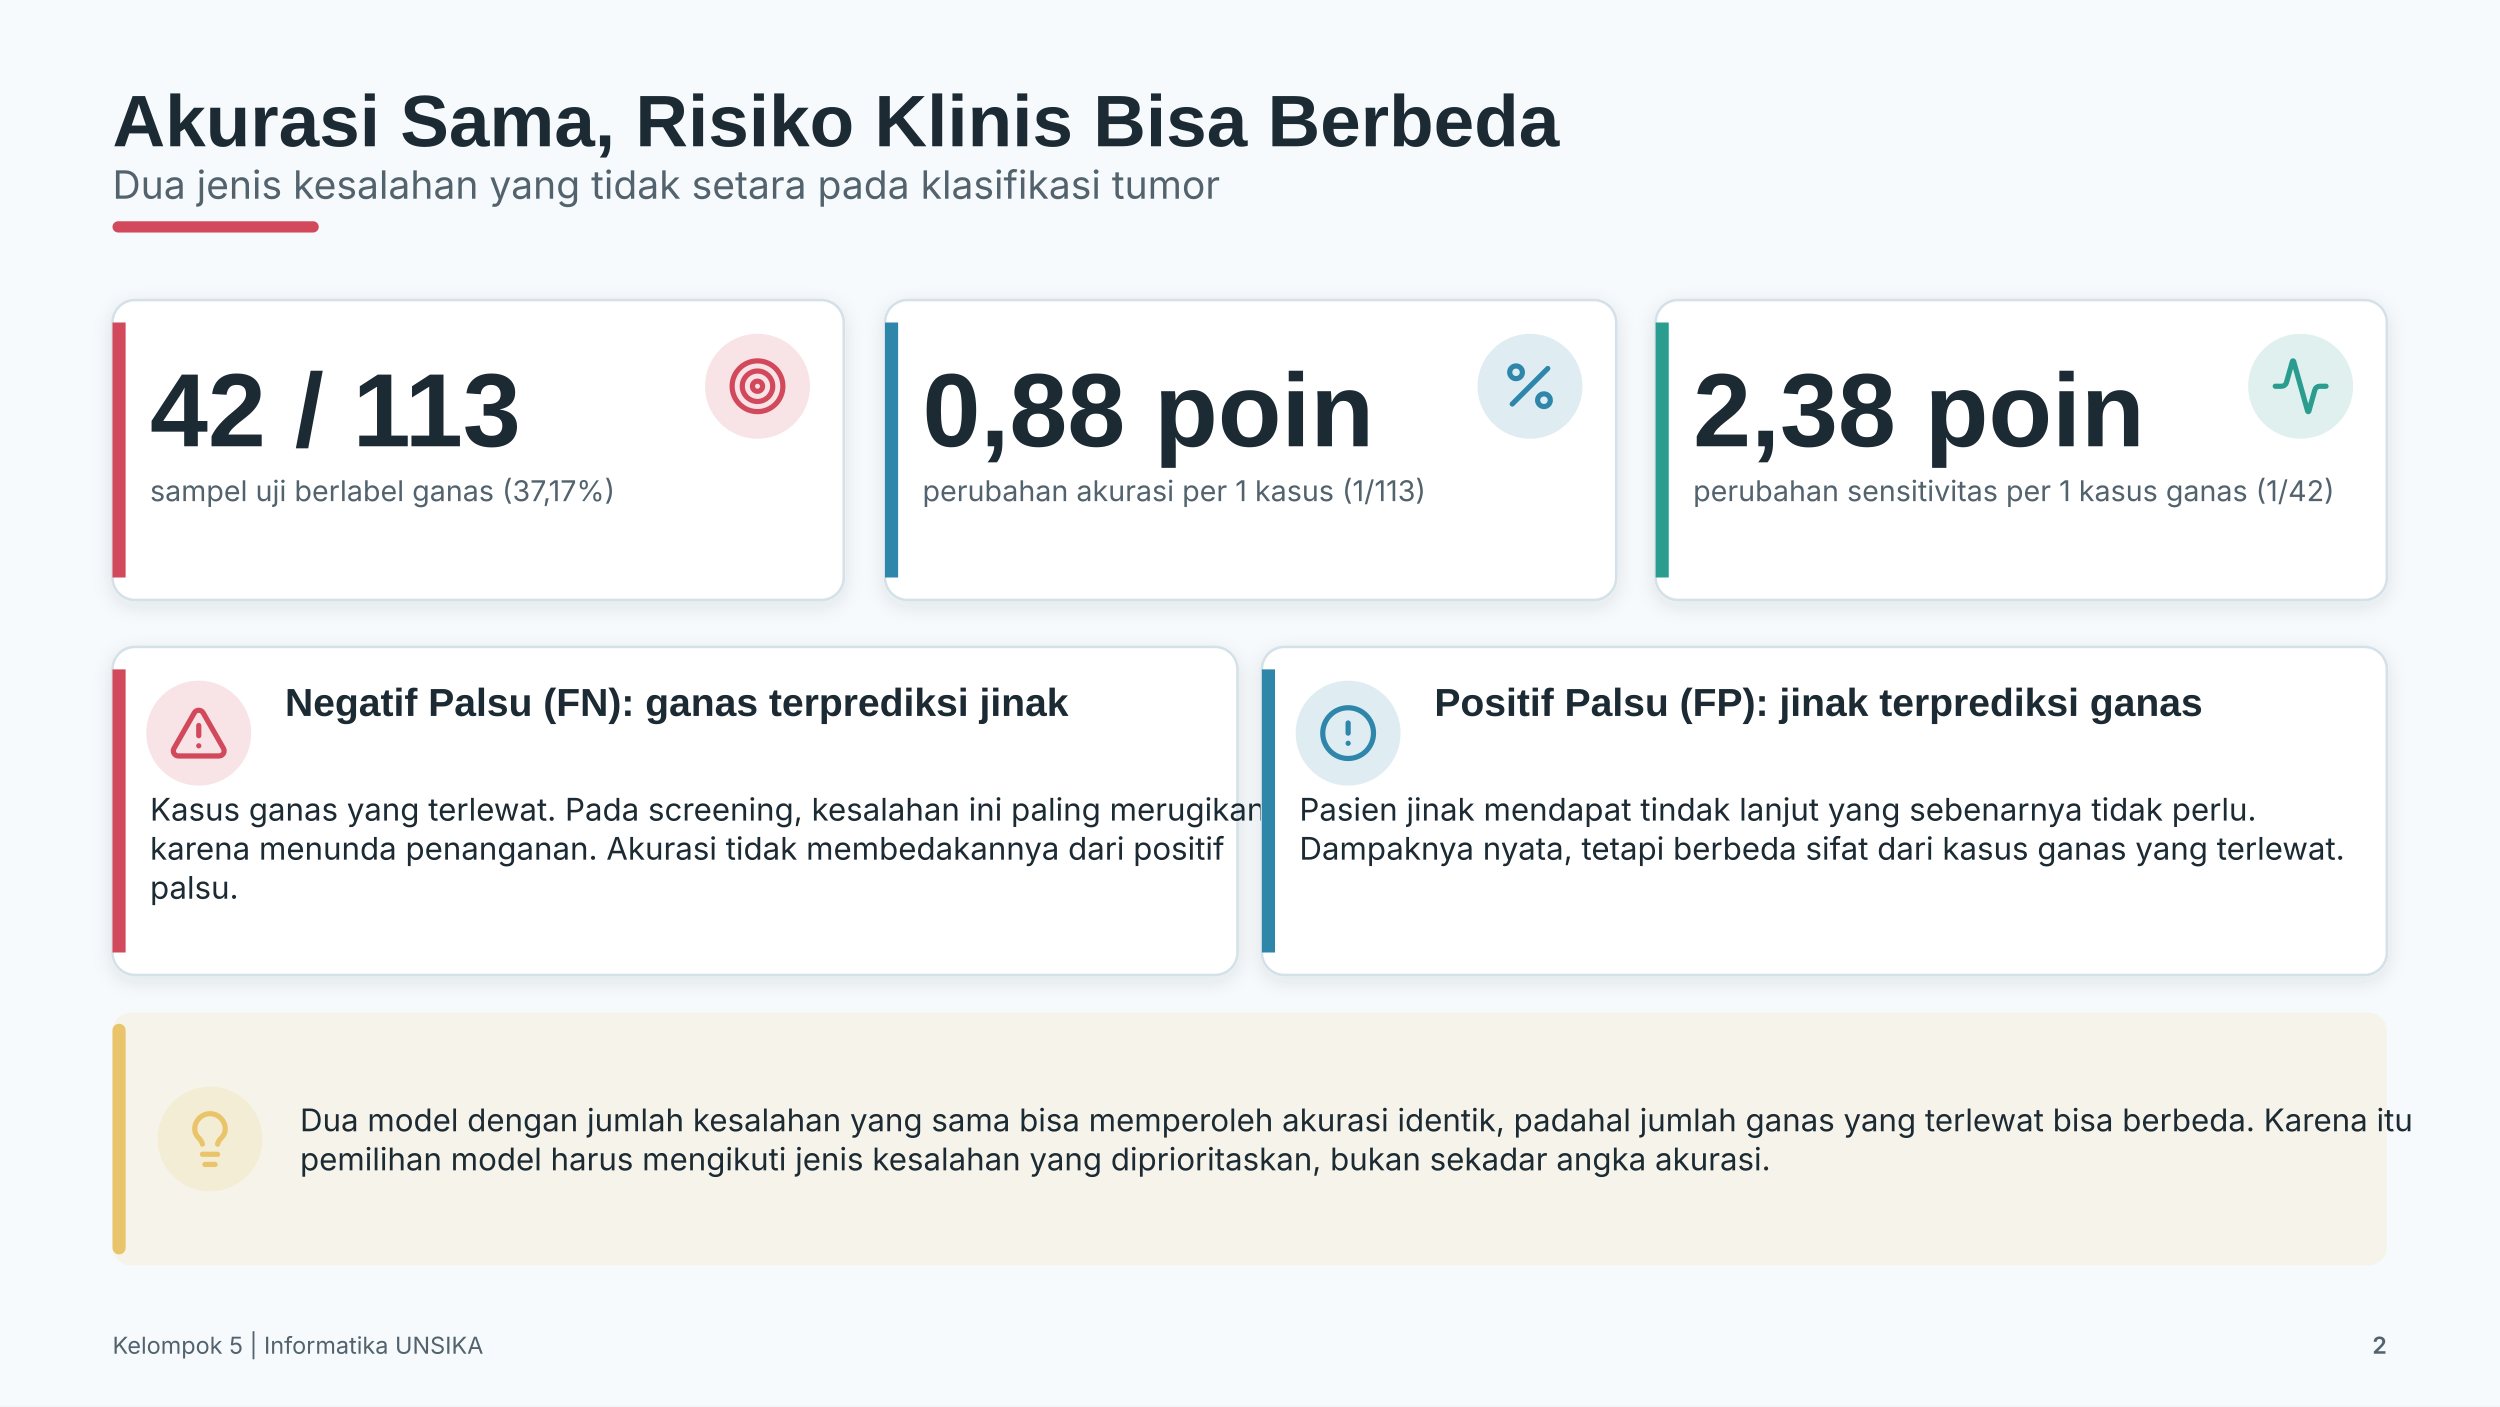
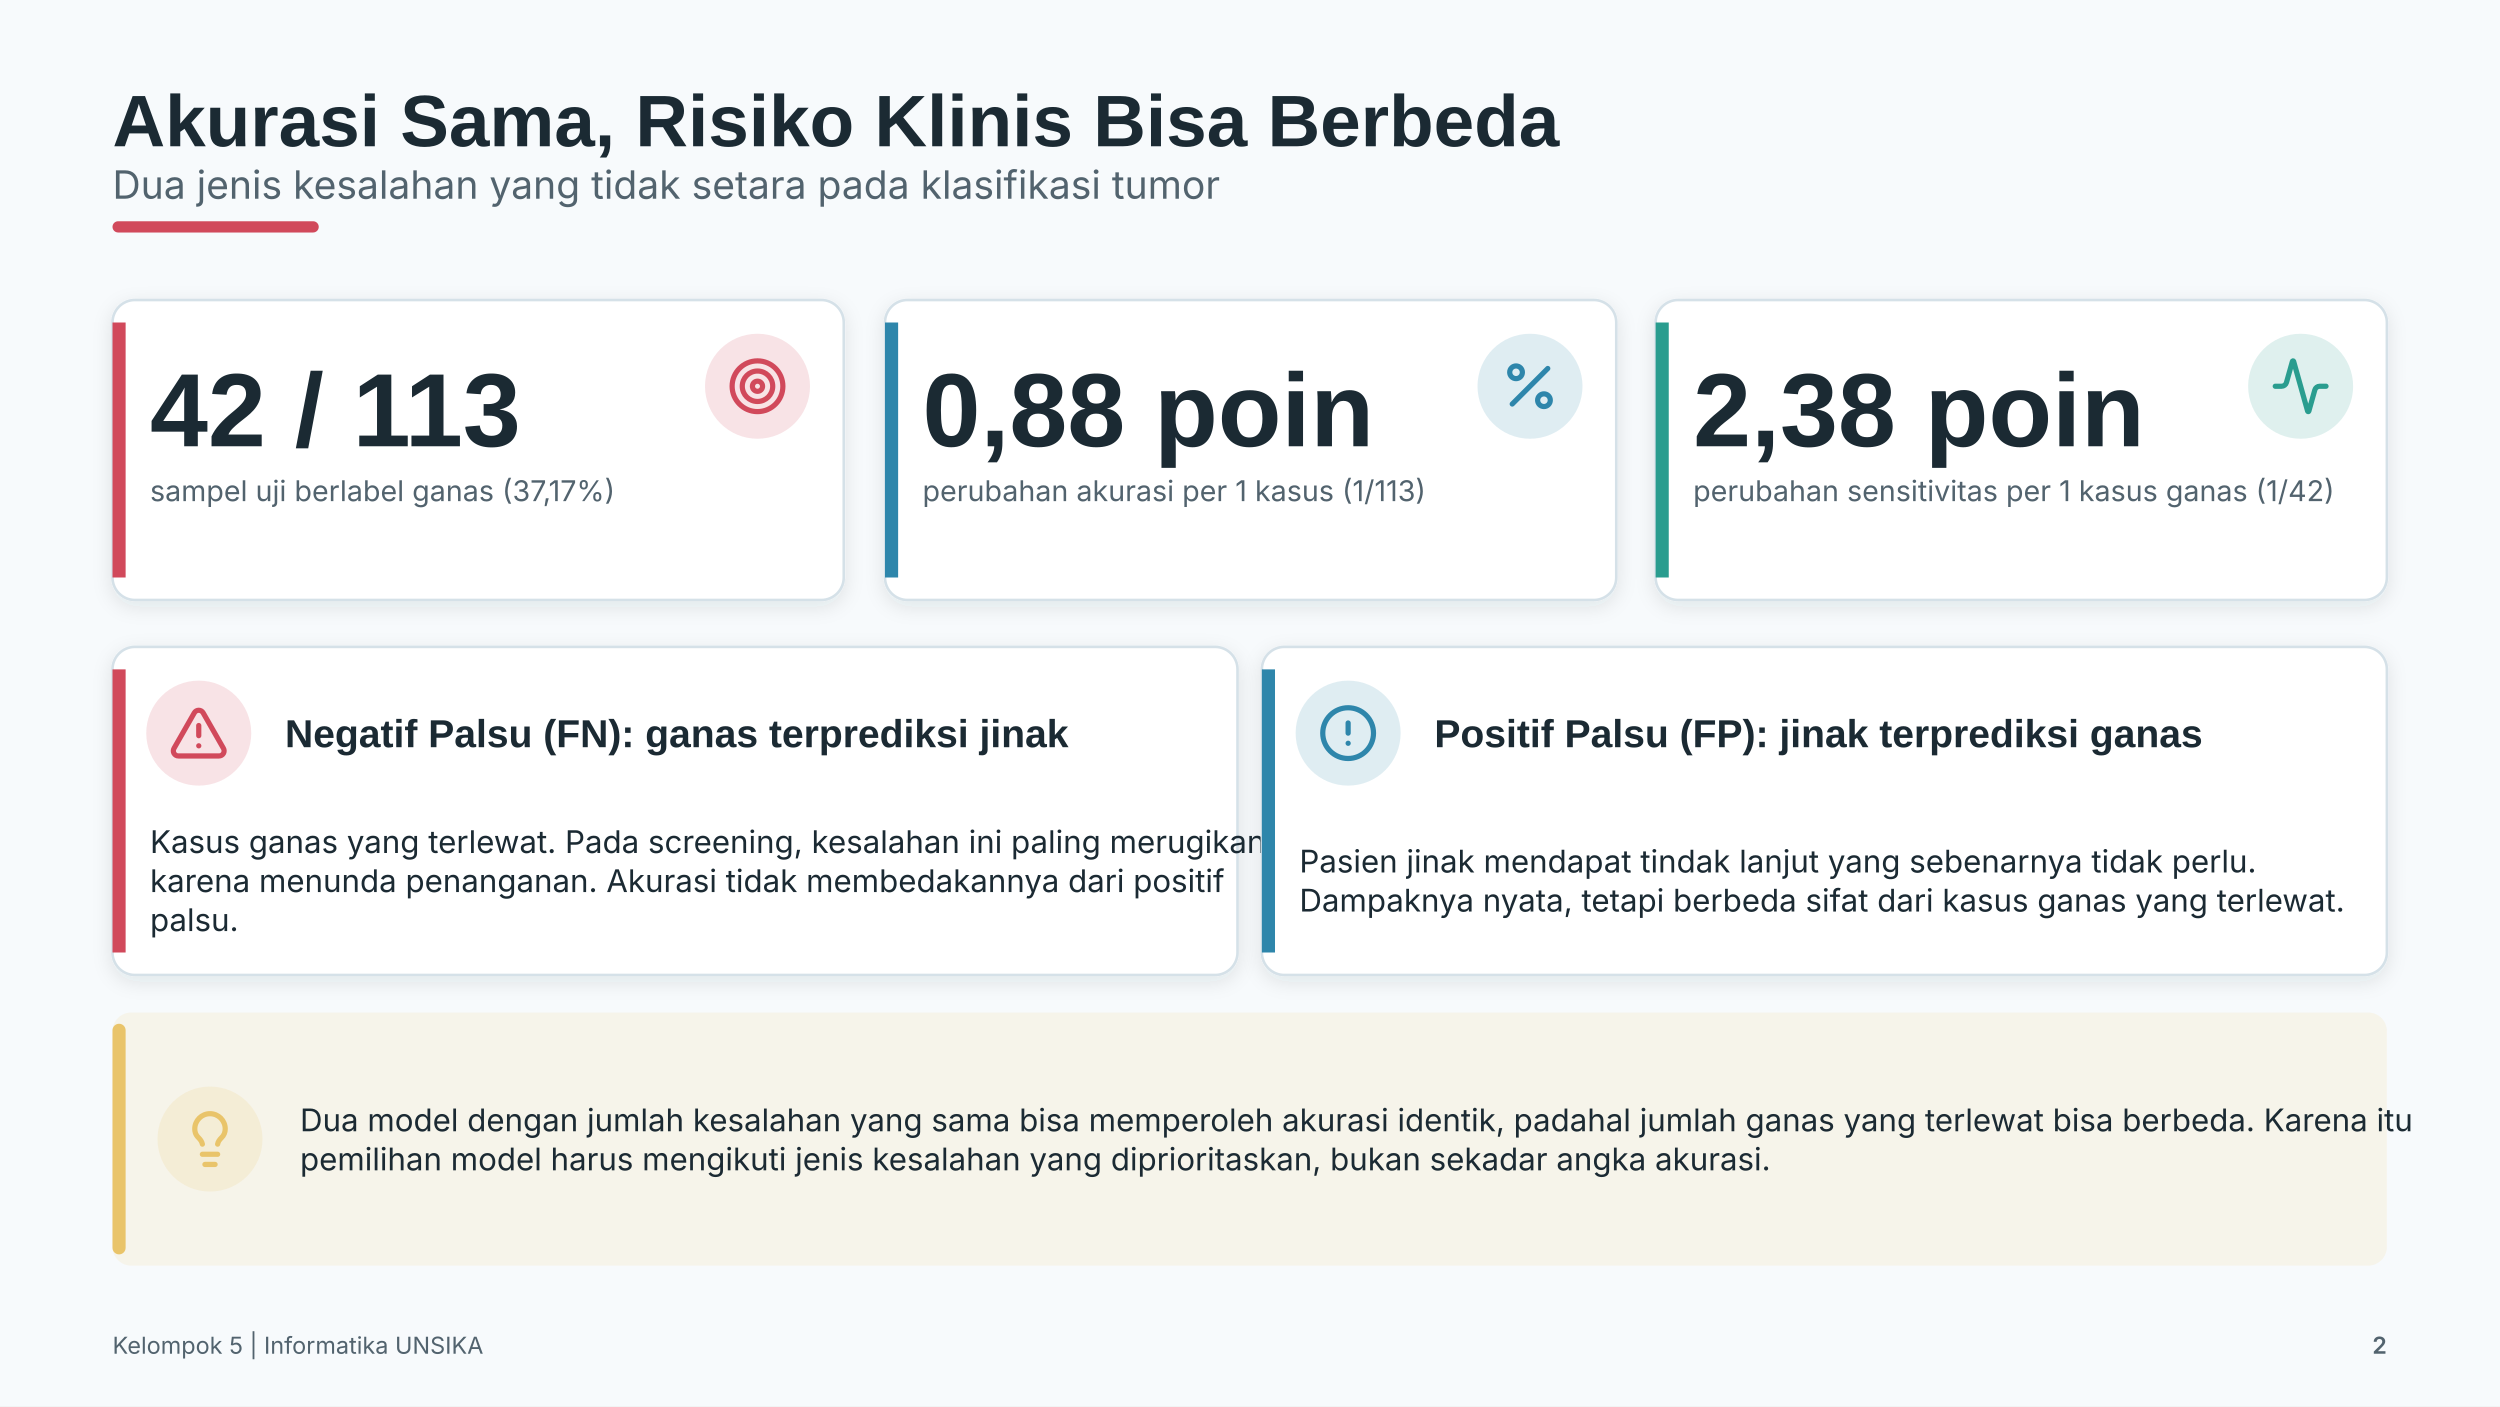
<svg xmlns="http://www.w3.org/2000/svg" width="1333.33" height="750.00" viewBox="0 0 1333.33 750.00">
  <defs>
    <filter id="soft" x="-20%" y="-20%" width="140%" height="140%">
      <feDropShadow dx="0" dy="3" stdDeviation="5" flood-color="#1B2A33" flood-opacity="0.10" />
    </filter>
  </defs>
  <rect x="0.00" y="0.00" width="1333.33" height="750.00" fill="#F7FAFC" />
  <text x="60.00" y="78.00" font-family="'Poppins','Calibri',Arial,sans-serif" font-size="38.89" font-weight="700" fill="#1B2A33">Akurasi Sama, Risiko Klinis Bisa Berbeda</text>
  <text x="60.00" y="106.00" font-family="'Inter','Calibri',Arial,sans-serif" font-size="20.83" font-weight="400" fill="#52636E">Dua jenis kesalahan yang tidak setara pada klasifikasi tumor</text>
  <rect x="60.00" y="118.00" width="110.00" height="6.00" fill="#D1495B" rx="3.00" />
  <rect x="60.00" y="160.00" width="390.00" height="160.00" fill="#FFFFFF" rx="12.00" stroke="#D5E1E8" stroke-width="1.39" filter="url(#soft)" />
  <rect x="60.00" y="172.00" width="7.00" height="136.00" fill="#D1495B" />
  <circle cx="404.00" cy="206.00" r="28.00" fill="#D1495B" fill-opacity="0.15" />
  <g transform="translate(387.76,189.76) scale(1.3533)" fill="none" stroke="#D1495B" stroke-width="2.053" stroke-linecap="round" stroke-linejoin="round">
    <circle cx="12" cy="12" r="10" />
    <circle cx="12" cy="12" r="6" />
    <circle cx="12" cy="12" r="2" />
  </g>
  <text x="80.00" y="238.00" font-family="'Poppins','Calibri',Arial,sans-serif" font-size="55.56" font-weight="700" fill="#1B2A33">42 / 113</text>
  <text x="80.00" y="267.28" font-family="'Inter','Calibri',Arial,sans-serif" font-size="15.28" font-weight="400" fill="#52636E">sampel uji berlabel ganas (37,17%)</text>
  <rect x="472.00" y="160.00" width="390.00" height="160.00" fill="#FFFFFF" rx="12.00" stroke="#D5E1E8" stroke-width="1.39" filter="url(#soft)" />
  <rect x="472.00" y="172.00" width="7.00" height="136.00" fill="#2E86AB" />
  <circle cx="816.00" cy="206.00" r="28.00" fill="#2E86AB" fill-opacity="0.15" />
  <g transform="translate(799.76,189.76) scale(1.3533)" fill="none" stroke="#2E86AB" stroke-width="2.053" stroke-linecap="round" stroke-linejoin="round">
    <line x1="19" x2="5" y1="5" y2="19" />
    <circle cx="6.5" cy="6.5" r="2.5" />
    <circle cx="17.5" cy="17.5" r="2.5" />
  </g>
  <text x="492.00" y="238.00" font-family="'Poppins','Calibri',Arial,sans-serif" font-size="55.56" font-weight="700" fill="#1B2A33">0,88 poin</text>
  <text x="492.00" y="267.28" font-family="'Inter','Calibri',Arial,sans-serif" font-size="15.28" font-weight="400" fill="#52636E">perubahan akurasi per 1 kasus (1/113)</text>
  <rect x="883.00" y="160.00" width="390.00" height="160.00" fill="#FFFFFF" rx="12.00" stroke="#D5E1E8" stroke-width="1.39" filter="url(#soft)" />
  <rect x="883.00" y="172.00" width="7.00" height="136.00" fill="#2A9D8F" />
  <circle cx="1227.00" cy="206.00" r="28.00" fill="#2A9D8F" fill-opacity="0.15" />
  <g transform="translate(1210.76,189.76) scale(1.3533)" fill="none" stroke="#2A9D8F" stroke-width="2.053" stroke-linecap="round" stroke-linejoin="round">
    <path d="M22 12h-2.48a2 2 0 0 0-1.93 1.46l-2.35 8.36a.25.25 0 0 1-.48 0L9.24 2.18a.25.25 0 0 0-.48 0l-2.35 8.36A2 2 0 0 1 4.49 12H2" />
  </g>
  <text x="903.00" y="238.00" font-family="'Poppins','Calibri',Arial,sans-serif" font-size="55.56" font-weight="700" fill="#1B2A33">2,38 poin</text>
  <text x="903.00" y="267.28" font-family="'Inter','Calibri',Arial,sans-serif" font-size="15.28" font-weight="400" fill="#52636E">perubahan sensitivitas per 1 kasus ganas (1/42)</text>
  <rect x="60.00" y="345.00" width="600.00" height="175.00" fill="#FFFFFF" rx="12.00" stroke="#D5E1E8" stroke-width="1.39" filter="url(#soft)" />
  <rect x="60.00" y="357.00" width="7.00" height="151.00" fill="#D1495B" />
  <circle cx="106.00" cy="391.00" r="28.00" fill="#D1495B" fill-opacity="0.15" />
  <g transform="translate(89.76,374.76) scale(1.3533)" fill="none" stroke="#D1495B" stroke-width="2.053" stroke-linecap="round" stroke-linejoin="round">
    <path d="m21.73 18-8-14a2 2 0 0 0-3.48 0l-8 14A2 2 0 0 0 4 21h16a2 2 0 0 0 1.73-3" />
    <path d="M12 9v4" />
    <path d="M12 17h.01" />
  </g>
-   <text x="152.00" y="381.83" font-family="'Poppins','Calibri',Arial,sans-serif" font-size="20.83" font-weight="600" fill="#1B2A33">Negatif Palsu (FN): ganas terprediksi jinak</text>
-   <text x="80.00" y="437.67" font-family="'Inter','Calibri',Arial,sans-serif" font-size="16.67" font-weight="400" fill="#1B2A33">Kasus ganas yang terlewat. Pada screening, kesalahan ini paling merugikan</text>
-   <text x="80.00" y="458.50" font-family="'Inter','Calibri',Arial,sans-serif" font-size="16.67" font-weight="400" fill="#1B2A33">karena menunda penanganan. Akurasi tidak membedakannya dari positif</text>
-   <text x="80.00" y="479.33" font-family="'Inter','Calibri',Arial,sans-serif" font-size="16.67" font-weight="400" fill="#1B2A33">palsu.</text>
+   <text x="152.00" y="398.50" font-family="'Poppins','Calibri',Arial,sans-serif" font-size="20.83" font-weight="600" fill="#1B2A33">Negatif Palsu (FN): ganas terprediksi jinak</text>
+   <text x="80.00" y="454.92" font-family="'Inter','Calibri',Arial,sans-serif" font-size="16.67" font-weight="400" fill="#1B2A33">Kasus ganas yang terlewat. Pada screening, kesalahan ini paling merugikan</text>
+   <text x="80.00" y="475.75" font-family="'Inter','Calibri',Arial,sans-serif" font-size="16.67" font-weight="400" fill="#1B2A33">karena menunda penanganan. Akurasi tidak membedakannya dari positif</text>
+   <text x="80.00" y="496.58" font-family="'Inter','Calibri',Arial,sans-serif" font-size="16.67" font-weight="400" fill="#1B2A33">palsu.</text>
  <rect x="673.00" y="345.00" width="600.00" height="175.00" fill="#FFFFFF" rx="12.00" stroke="#D5E1E8" stroke-width="1.39" filter="url(#soft)" />
  <rect x="673.00" y="357.00" width="7.00" height="151.00" fill="#2E86AB" />
  <circle cx="719.00" cy="391.00" r="28.00" fill="#2E86AB" fill-opacity="0.15" />
  <g transform="translate(702.76,374.76) scale(1.3533)" fill="none" stroke="#2E86AB" stroke-width="2.053" stroke-linecap="round" stroke-linejoin="round">
    <circle cx="12" cy="12" r="10" />
    <line x1="12" x2="12" y1="8" y2="12" />
    <line x1="12" x2="12.01" y1="16" y2="16" />
  </g>
-   <text x="765.00" y="381.83" font-family="'Poppins','Calibri',Arial,sans-serif" font-size="20.83" font-weight="600" fill="#1B2A33">Positif Palsu (FP): jinak terprediksi ganas</text>
-   <text x="693.00" y="437.67" font-family="'Inter','Calibri',Arial,sans-serif" font-size="16.67" font-weight="400" fill="#1B2A33">Pasien jinak mendapat tindak lanjut yang sebenarnya tidak perlu.</text>
-   <text x="693.00" y="458.50" font-family="'Inter','Calibri',Arial,sans-serif" font-size="16.67" font-weight="400" fill="#1B2A33">Dampaknya nyata, tetapi berbeda sifat dari kasus ganas yang terlewat.</text>
+   <text x="765.00" y="398.50" font-family="'Poppins','Calibri',Arial,sans-serif" font-size="20.83" font-weight="600" fill="#1B2A33">Positif Palsu (FP): jinak terprediksi ganas</text>
+   <text x="693.00" y="465.33" font-family="'Inter','Calibri',Arial,sans-serif" font-size="16.67" font-weight="400" fill="#1B2A33">Pasien jinak mendapat tindak lanjut yang sebenarnya tidak perlu.</text>
+   <text x="693.00" y="486.17" font-family="'Inter','Calibri',Arial,sans-serif" font-size="16.67" font-weight="400" fill="#1B2A33">Dampaknya nyata, tetapi berbeda sifat dari kasus ganas yang terlewat.</text>
  <rect x="60.00" y="540.00" width="1213.00" height="135.00" fill="#E9C46A" rx="10.00" fill-opacity="0.12" />
  <rect x="60.00" y="546.00" width="7.00" height="123.00" fill="#E9C46A" rx="3.50" />
  <circle cx="112.00" cy="607.50" r="28.00" fill="#E9C46A" fill-opacity="0.15" />
  <g transform="translate(95.76,591.26) scale(1.3533)" fill="none" stroke="#E9C46A" stroke-width="2.053" stroke-linecap="round" stroke-linejoin="round">
    <path d="M15 14c.2-1 .7-1.7 1.5-2.5 1-.9 1.5-2.2 1.5-3.5A6 6 0 0 0 6 8c0 1 .2 2.2 1.5 3.5.7.7 1.3 1.5 1.5 2.5" />
    <path d="M9 18h6" />
    <path d="M10 22h4" />
  </g>
  <text x="160.00" y="603.33" font-family="'Inter','Calibri',Arial,sans-serif" font-size="16.67" font-weight="400" fill="#1B2A33">Dua model dengan jumlah kesalahan yang sama bisa memperoleh akurasi identik, padahal jumlah ganas yang terlewat bisa berbeda. Karena itu</text>
  <text x="160.00" y="624.17" font-family="'Inter','Calibri',Arial,sans-serif" font-size="16.67" font-weight="400" fill="#1B2A33">pemilihan model harus mengikuti jenis kesalahan yang diprioritaskan, bukan sekadar angka akurasi.</text>
  <text x="60.00" y="722.00" font-family="'Inter','Calibri',Arial,sans-serif" font-size="12.50" font-weight="400" fill="#52636E">Kelompok 5 | Informatika UNSIKA</text>
  <text x="1273.00" y="722.00" font-family="'Inter','Calibri',Arial,sans-serif" font-size="12.50" font-weight="600" fill="#52636E" text-anchor="end">2</text>
</svg>
